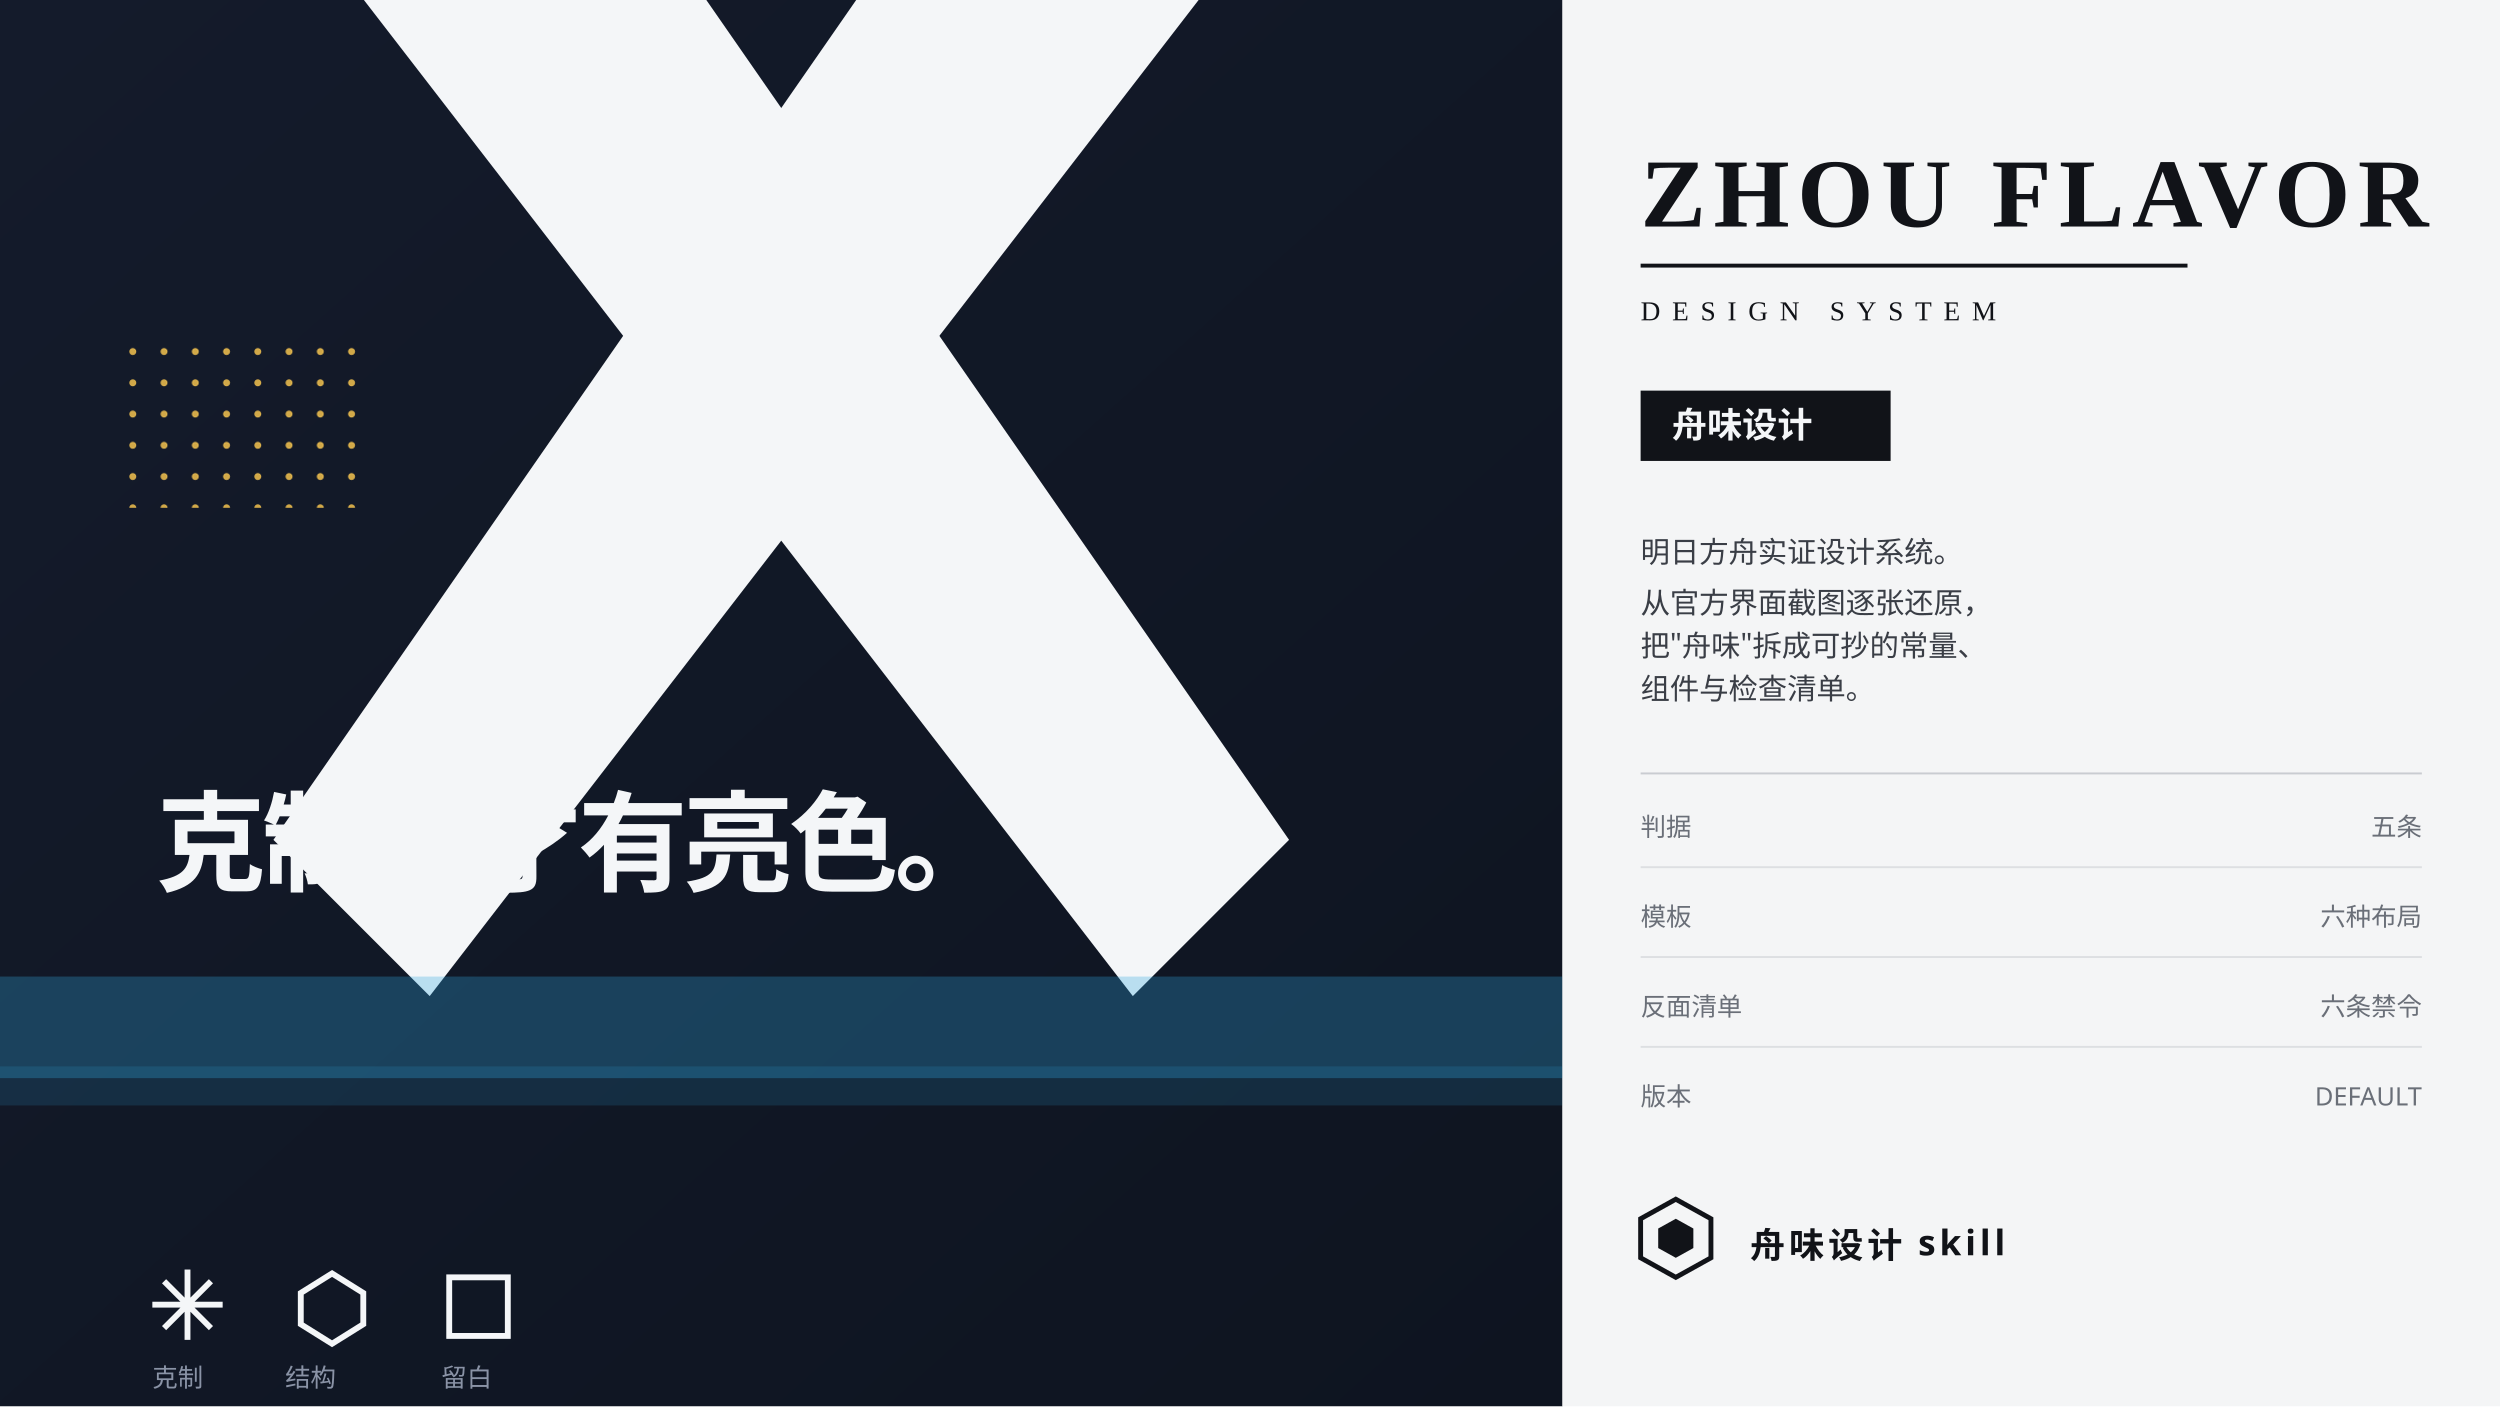
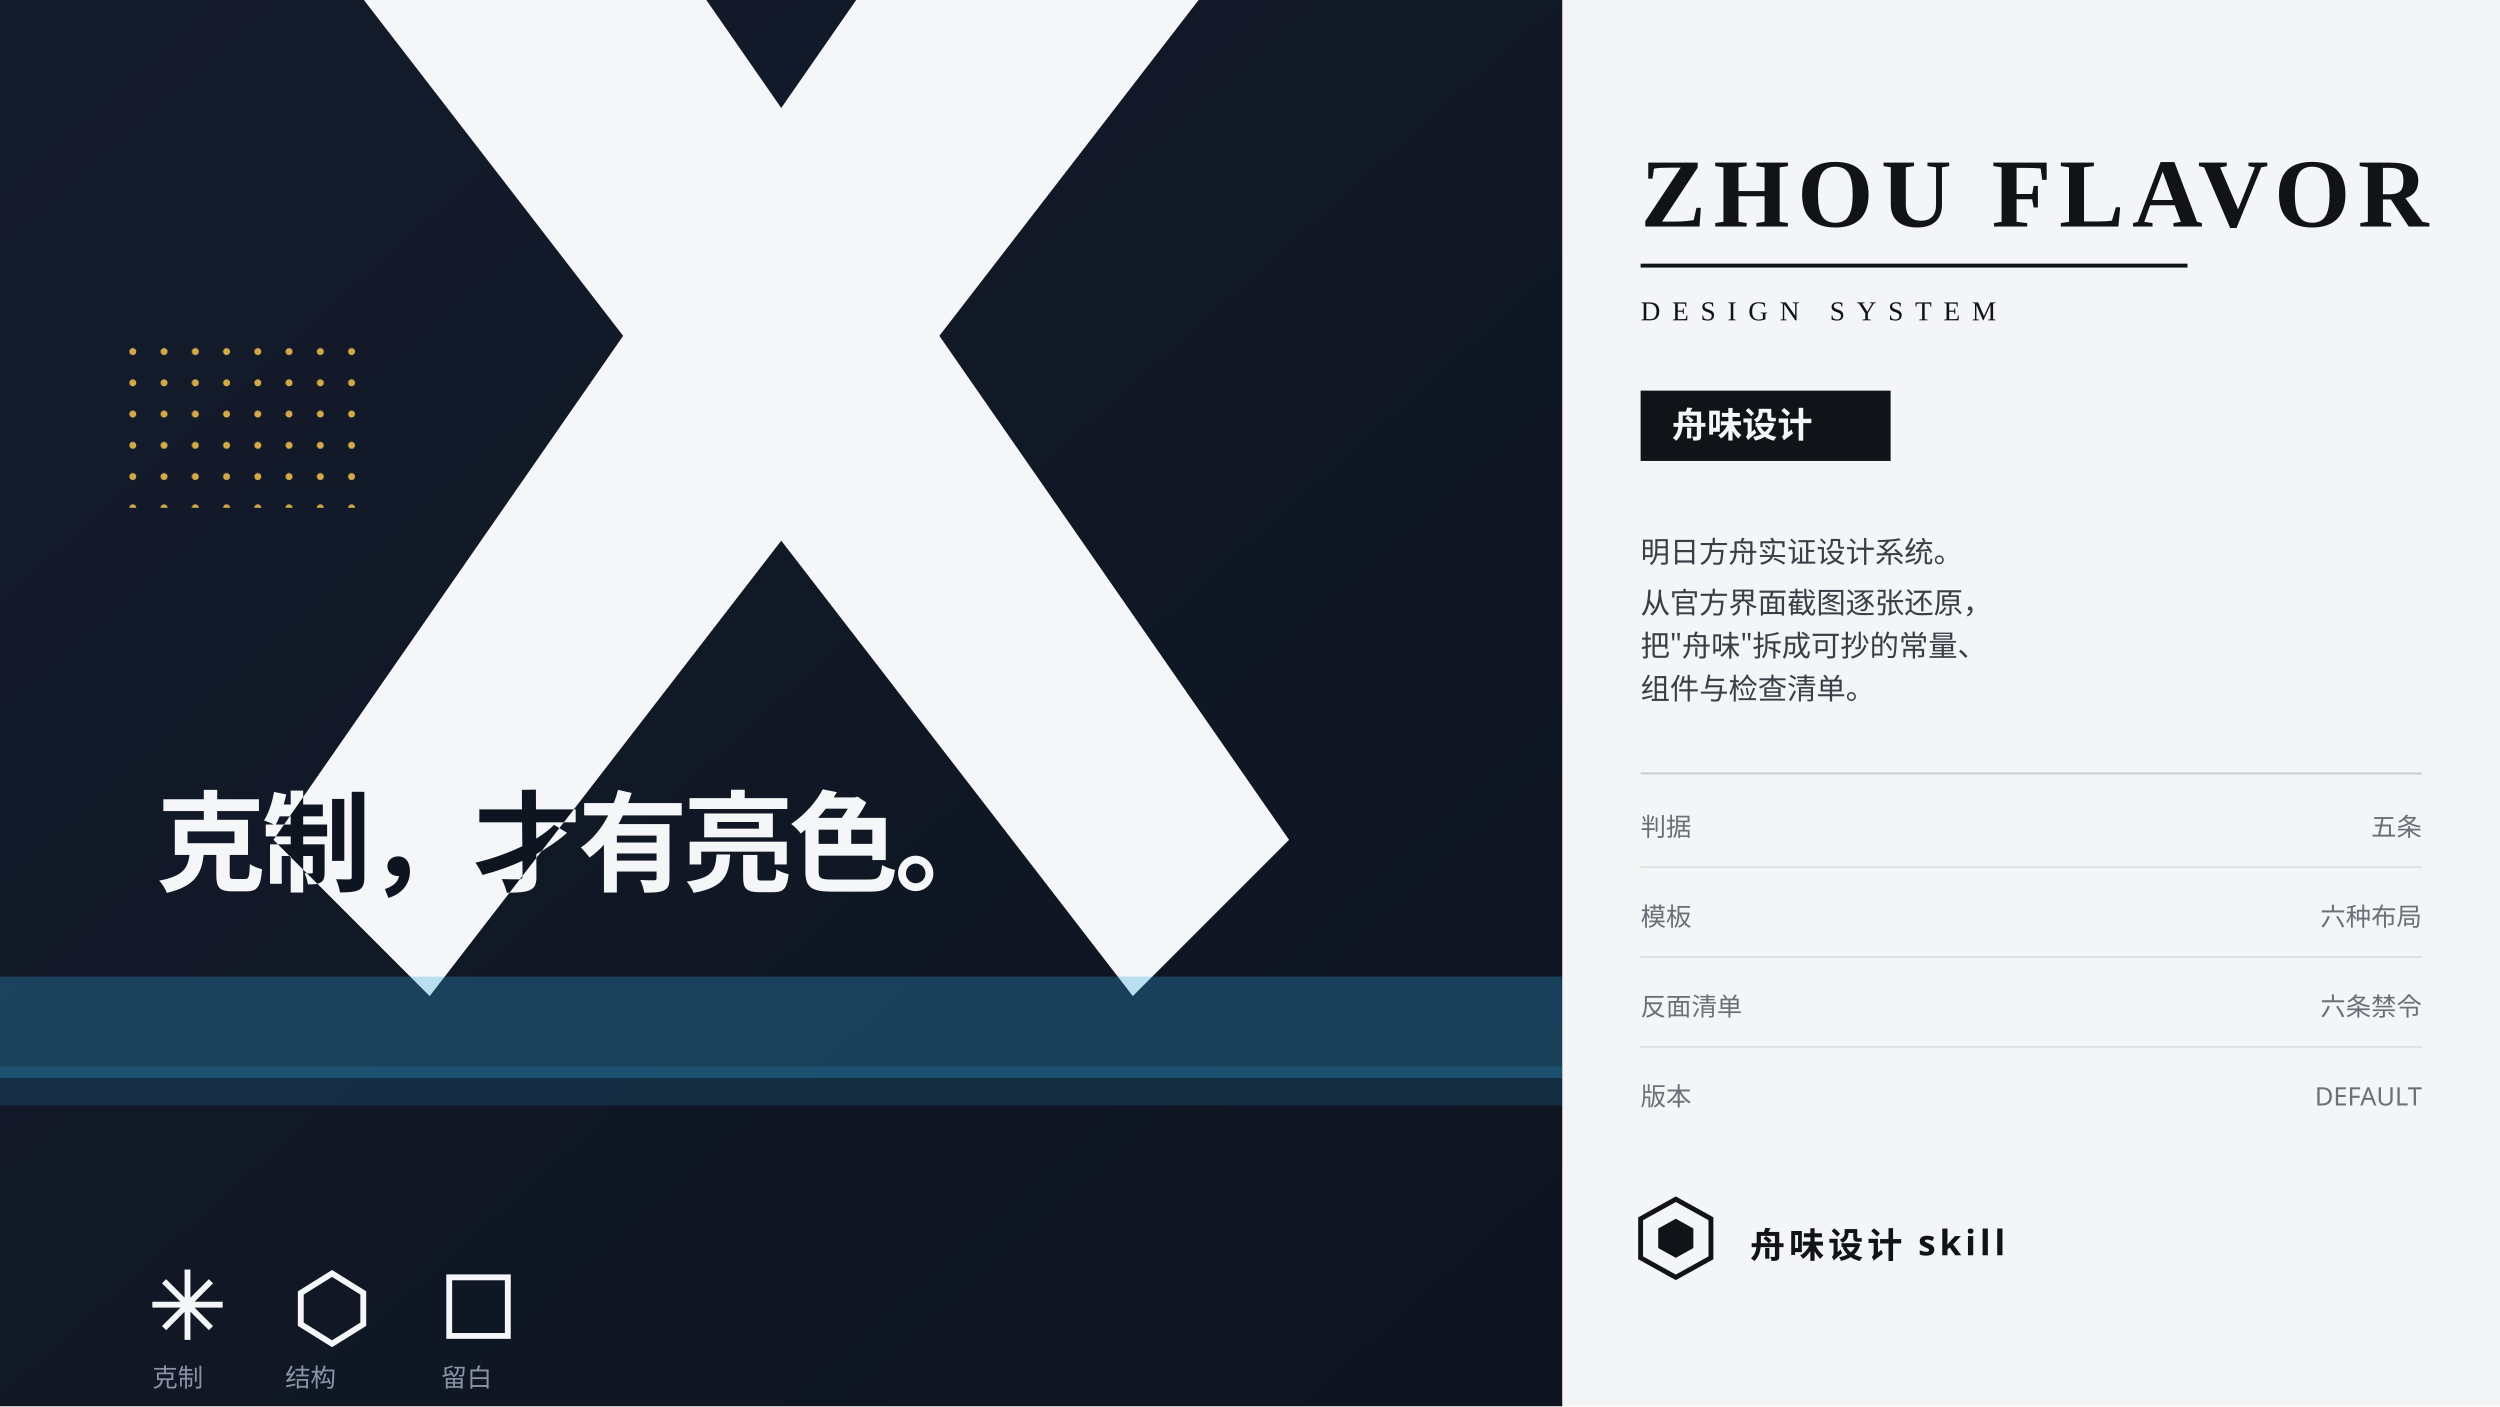
<svg xmlns="http://www.w3.org/2000/svg" width="1280" height="720" viewBox="0 0 1280 720">
  <defs>
    <pattern id="dotsT2" width="16" height="16" patternUnits="userSpaceOnUse">
      <circle cx="4" cy="4" r="1.8" fill="#F2C14E" />
    </pattern>
    <linearGradient id="texT2" x1="0" y1="0" x2="1" y2="1">
      <stop offset="0" stop-color="#141B2B" />
      <stop offset="1" stop-color="#0E1420" />
    </linearGradient>
+     <clipPath id="xclipT2">
+       <polygon points="140,-60 320,-60 660,430 580,510" />
+       <polygon points="660,-60 480,-60 140,430 220,510" />
+     </clipPath>
  </defs>
  <rect x="0" y="0" width="800" height="720" fill="url(#texT2)" />
  <g fill="#F4F6F8">
    <polygon points="140,-60 320,-60 660,430 580,510" />
    <polygon points="660,-60 480,-60 140,430 220,510" />
  </g>
  <rect x="0" y="500" width="800" height="52" fill="#2FA6DE" opacity="0.30" />
  <rect x="0" y="546" width="800" height="20" fill="#2FA6DE" opacity="0.16" />
  <rect x="60" y="170" width="130" height="90" fill="url(#dotsT2)" opacity="0.85" />
  <text x="80" y="452" font-family="'Noto Sans SC','Microsoft YaHei',sans-serif" font-size="56" font-weight="900" fill="#F4F6F8" letter-spacing="-2">克制，才有亮色。</text>
+   <g clip-path="url(#xclipT2)">
+     <text x="80" y="452" font-family="'Noto Sans SC','Microsoft YaHei',sans-serif" font-size="56" font-weight="900" fill="#0E1420" letter-spacing="-2">克制，才有亮色。</text>
+   </g>
  <g stroke="#F4F6F8" stroke-width="3" fill="none">
    <path d="M96,650 L96,686 M78,668 L114,668 M84,656 L108,680 M108,656 L84,680" />
    <polygon points="170,652 186,662 186,678 170,688 154,678 154,662" />
    <rect x="230" y="654" width="30" height="30" />
  </g>
  <g font-family="'Noto Sans SC','Microsoft YaHei',sans-serif" font-size="13" fill="#8A93A6">
    <text x="78" y="710">克制</text>
    <text x="146" y="710">结构</text>
    <text x="226" y="710">留白</text>
  </g>
  <rect x="800" y="0" width="480" height="720" fill="#F4F5F6" />
  <g font-family="'Times New Roman','Noto Serif SC',serif" fill="#111318">
    <text x="840" y="116" font-size="50" font-weight="700" letter-spacing="4">ZHOU FLAVOR</text>
    <line x1="840" y1="136" x2="1120" y2="136" stroke="#111318" stroke-width="2" />
    <text x="840" y="164" font-size="14" letter-spacing="6">DESIGN SYSTEM</text>
  </g>
  <rect x="840" y="200" width="128" height="36" fill="#111318" />
  <text x="856" y="224" font-family="'Noto Sans SC','Microsoft YaHei',sans-serif" font-size="18" font-weight="700" fill="#F4F6F8">舟味设计</text>
  <g font-family="'Noto Sans SC','Microsoft YaHei',sans-serif" font-size="15" fill="#3A3E46">
    <text x="840" y="288">明日方舟实证设计系统。</text>
    <text x="840" y="314">从官方界面截图逐张还原，</text>
    <text x="840" y="336">把"舟味"拆成可抄的常量、</text>
    <text x="840" y="358">组件与检查清单。</text>
  </g>
  <line x1="840" y1="396" x2="1240" y2="396" stroke="#C9CCD1" stroke-width="1" />
  <g font-family="'Noto Sans SC','Microsoft YaHei',sans-serif" font-size="13" fill="#6A6F78">
    <text x="840" y="428">判据</text>
    <text x="1240" y="428" text-anchor="end">五条</text>
    <line x1="840" y1="444" x2="1240" y2="444" stroke="#DDDFE2" stroke-width="1" />
    <text x="840" y="474">模板</text>
    <text x="1240" y="474" text-anchor="end">六种布局</text>
    <line x1="840" y1="490" x2="1240" y2="490" stroke="#DDDFE2" stroke-width="1" />
    <text x="840" y="520">反面清单</text>
    <text x="1240" y="520" text-anchor="end">六条禁令</text>
    <line x1="840" y1="536" x2="1240" y2="536" stroke="#DDDFE2" stroke-width="1" />
    <text x="840" y="566">版本</text>
    <text x="1240" y="566" text-anchor="end">DEFAULT</text>
  </g>
  <g transform="translate(840,614)">
    <polygon points="18,0 36,10 36,30 18,40 0,30 0,10" fill="none" stroke="#111318" stroke-width="2.5" />
    <polygon points="18,10 27,15 27,25 18,30 9,25 9,15" fill="#111318" />
    <text x="56" y="30" font-family="'Noto Sans SC','Microsoft YaHei',sans-serif" font-size="18" font-weight="700" fill="#111318" letter-spacing="2">舟味设计 skill</text>
  </g>
</svg>
